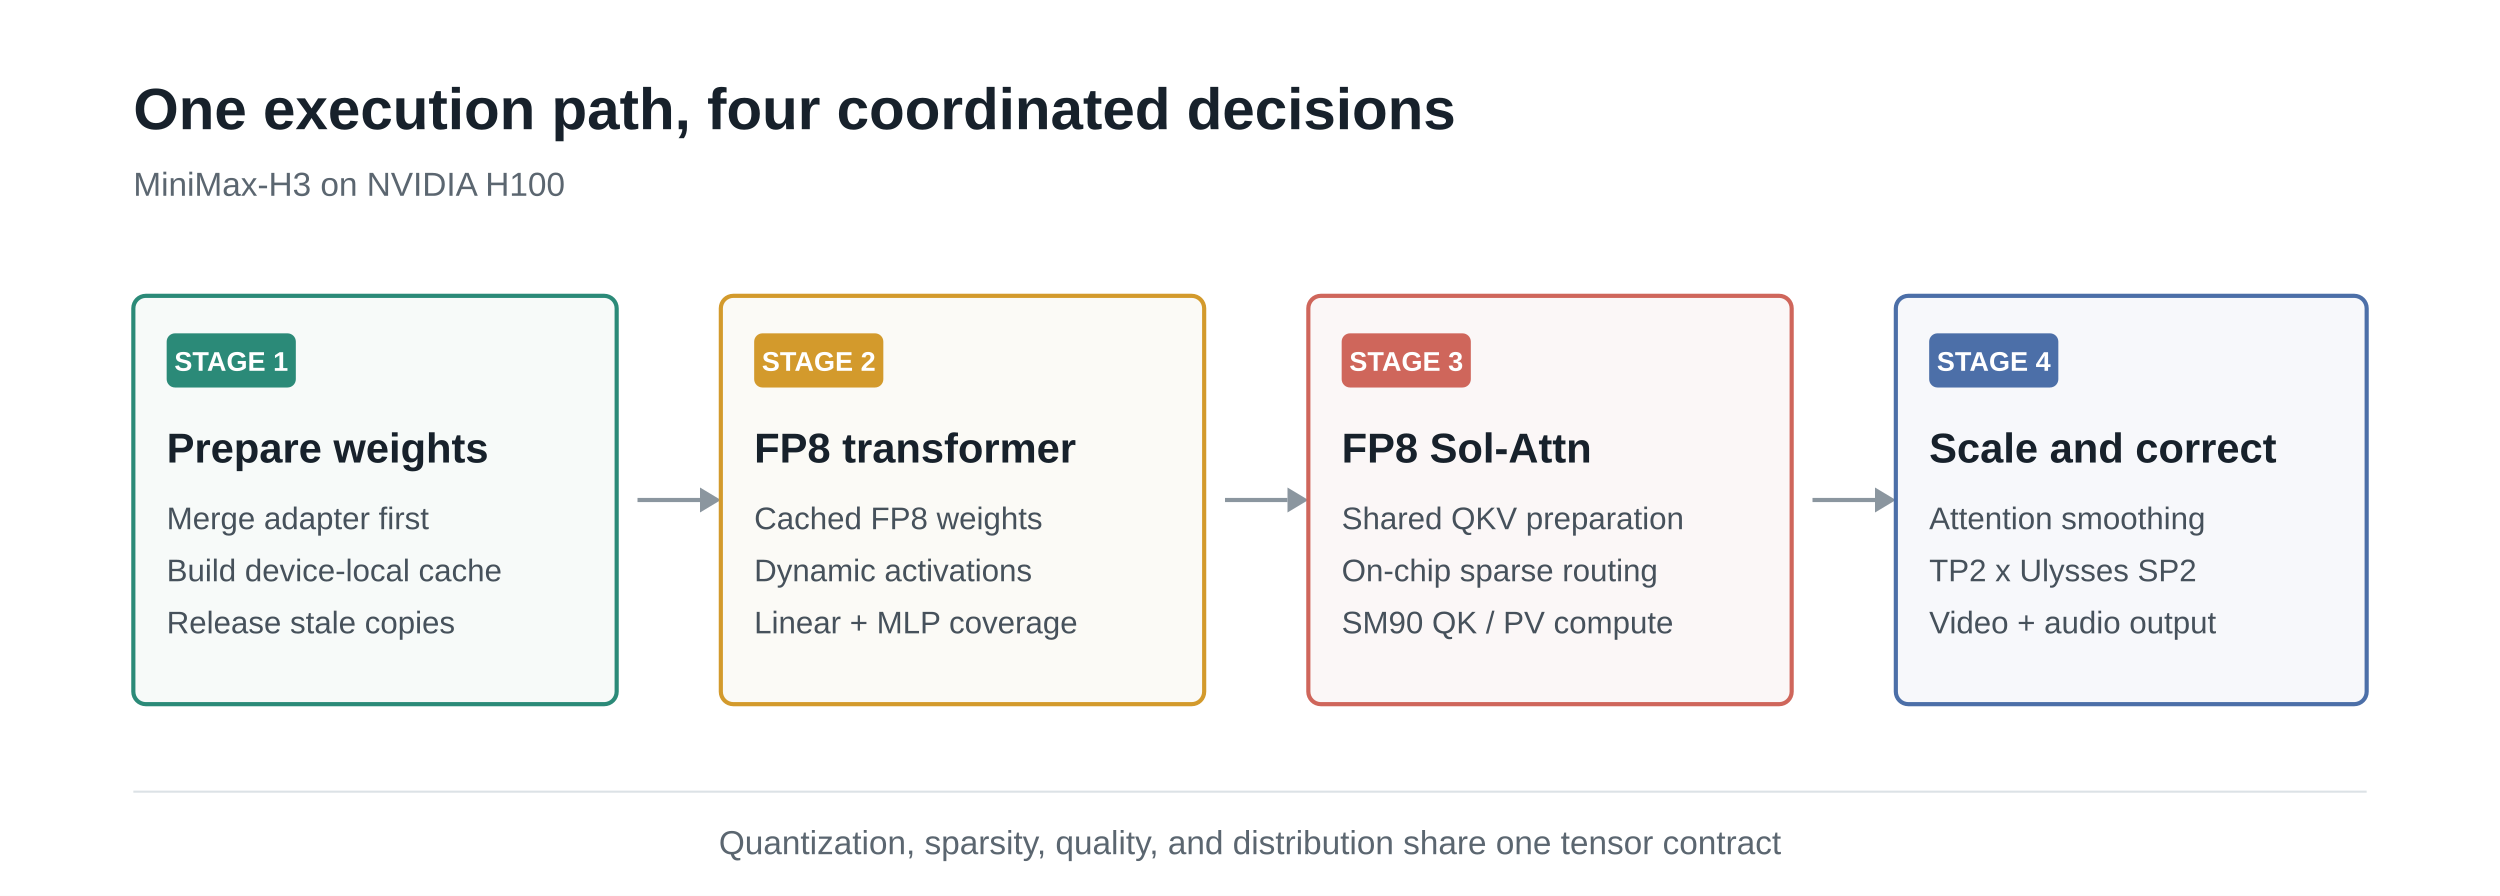
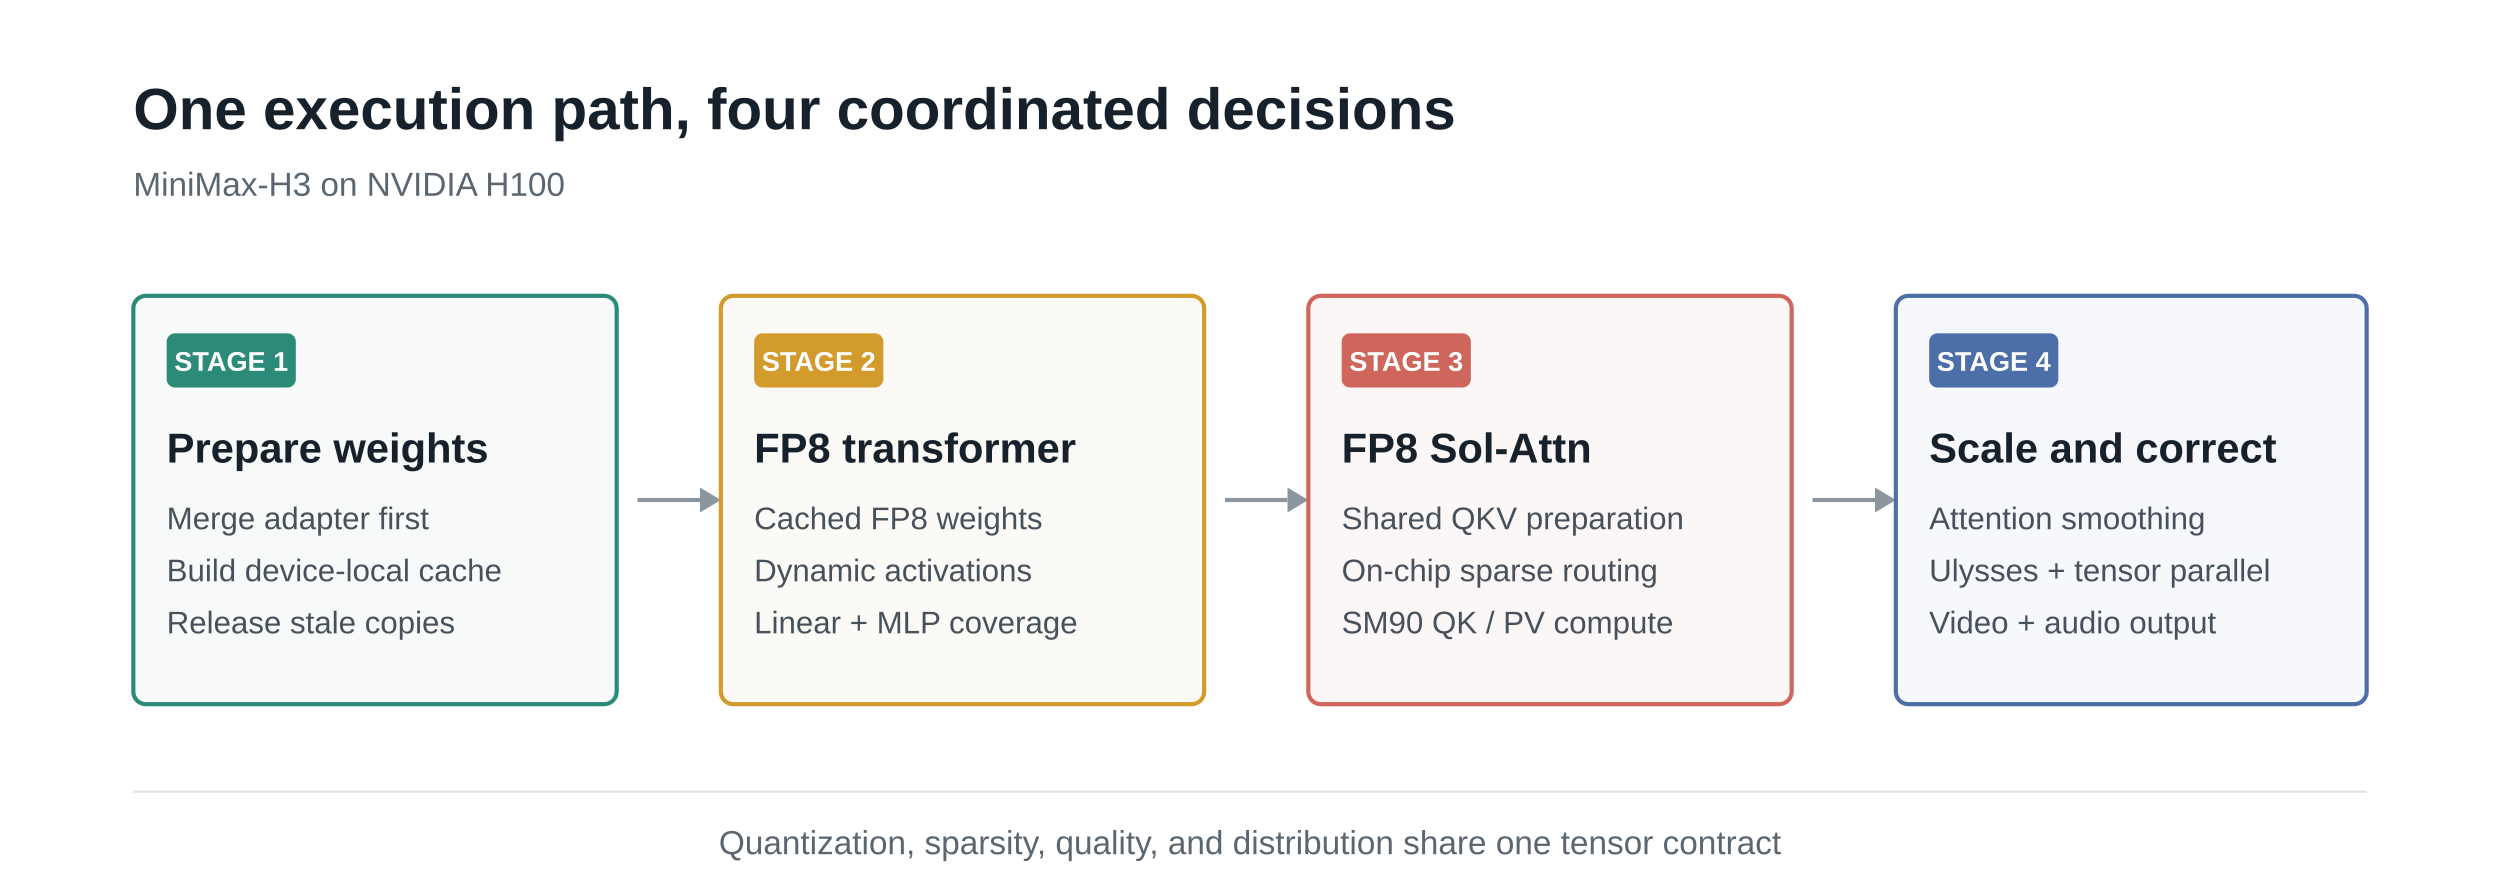
<svg xmlns="http://www.w3.org/2000/svg" width="1200" height="430" viewBox="0 0 1200 430" role="img" aria-labelledby="title desc">
  <rect width="1200" height="430" fill="#ffffff" />
  <style>
    .title { font: 700 28px Arial, sans-serif; fill: #17212b; }
    .subtitle { font: 400 16px Arial, sans-serif; fill: #5b6670; }
    .step { font: 700 13px Arial, sans-serif; fill: #ffffff; }
    .head { font: 700 20px Arial, sans-serif; fill: #17212b; }
    .body { font: 400 15px Arial, sans-serif; fill: #46515b; }
    .arrow { stroke: #8b969f; stroke-width: 2; fill: none; }
  </style>
  <text class="title" x="64" y="62">One execution path, four coordinated decisions</text>
  <text class="subtitle" x="64" y="94">MiniMax-H3 on NVIDIA H100</text>
  <rect x="64" y="142" width="232" height="196" rx="6" fill="#f7faf9" stroke="#2b8a78" stroke-width="2" />
  <rect x="80" y="160" width="62" height="26" rx="4" fill="#2b8a78" />
  <text class="step" x="111" y="178" text-anchor="middle">STAGE 1</text>
  <text class="head" x="80" y="222">Prepare weights</text>
  <text class="body" x="80" y="254">Merge adapter first</text>
  <text class="body" x="80" y="279">Build device-local cache</text>
  <text class="body" x="80" y="304">Release stale copies</text>
  <path class="arrow" d="M306 240 H336" />
  <path d="M336 234 L346 240 L336 246 Z" fill="#8b969f" />
  <rect x="346" y="142" width="232" height="196" rx="6" fill="#fbfaf6" stroke="#d39a2c" stroke-width="2" />
  <rect x="362" y="160" width="62" height="26" rx="4" fill="#d39a2c" />
  <text class="step" x="393" y="178" text-anchor="middle">STAGE 2</text>
  <text class="head" x="362" y="222">FP8 transformer</text>
  <text class="body" x="362" y="254">Cached FP8 weights</text>
  <text class="body" x="362" y="279">Dynamic activations</text>
  <text class="body" x="362" y="304">Linear + MLP coverage</text>
  <path class="arrow" d="M588 240 H618" />
  <path d="M618 234 L628 240 L618 246 Z" fill="#8b969f" />
  <rect x="628" y="142" width="232" height="196" rx="6" fill="#fbf7f7" stroke="#cf665b" stroke-width="2" />
  <rect x="644" y="160" width="62" height="26" rx="4" fill="#cf665b" />
  <text class="step" x="675" y="178" text-anchor="middle">STAGE 3</text>
  <text class="head" x="644" y="222">FP8 Sol-Attn</text>
  <text class="body" x="644" y="254">Shared QKV preparation</text>
  <text class="body" x="644" y="279">On-chip sparse routing</text>
  <text class="body" x="644" y="304">SM90 QK / PV compute</text>
  <path class="arrow" d="M870 240 H900" />
  <path d="M900 234 L910 240 L900 246 Z" fill="#8b969f" />
  <rect x="910" y="142" width="226" height="196" rx="6" fill="#f7f8fb" stroke="#4c6fa8" stroke-width="2" />
  <rect x="926" y="160" width="62" height="26" rx="4" fill="#4c6fa8" />
  <text class="step" x="957" y="178" text-anchor="middle">STAGE 4</text>
  <text class="head" x="926" y="222">Scale and correct</text>
  <text class="body" x="926" y="254">Attention smoothing</text>
-   <text class="body" x="926" y="279">TP2 x Ulysses SP2</text>
+   <text class="body" x="926" y="279">Ulysses + tensor parallel</text>
  <text class="body" x="926" y="304">Video + audio output</text>
  <line x1="64" y1="380" x2="1136" y2="380" stroke="#dce2e6" />
  <text class="subtitle" x="600" y="410" text-anchor="middle">Quantization, sparsity, quality, and distribution share one tensor contract</text>
</svg>
